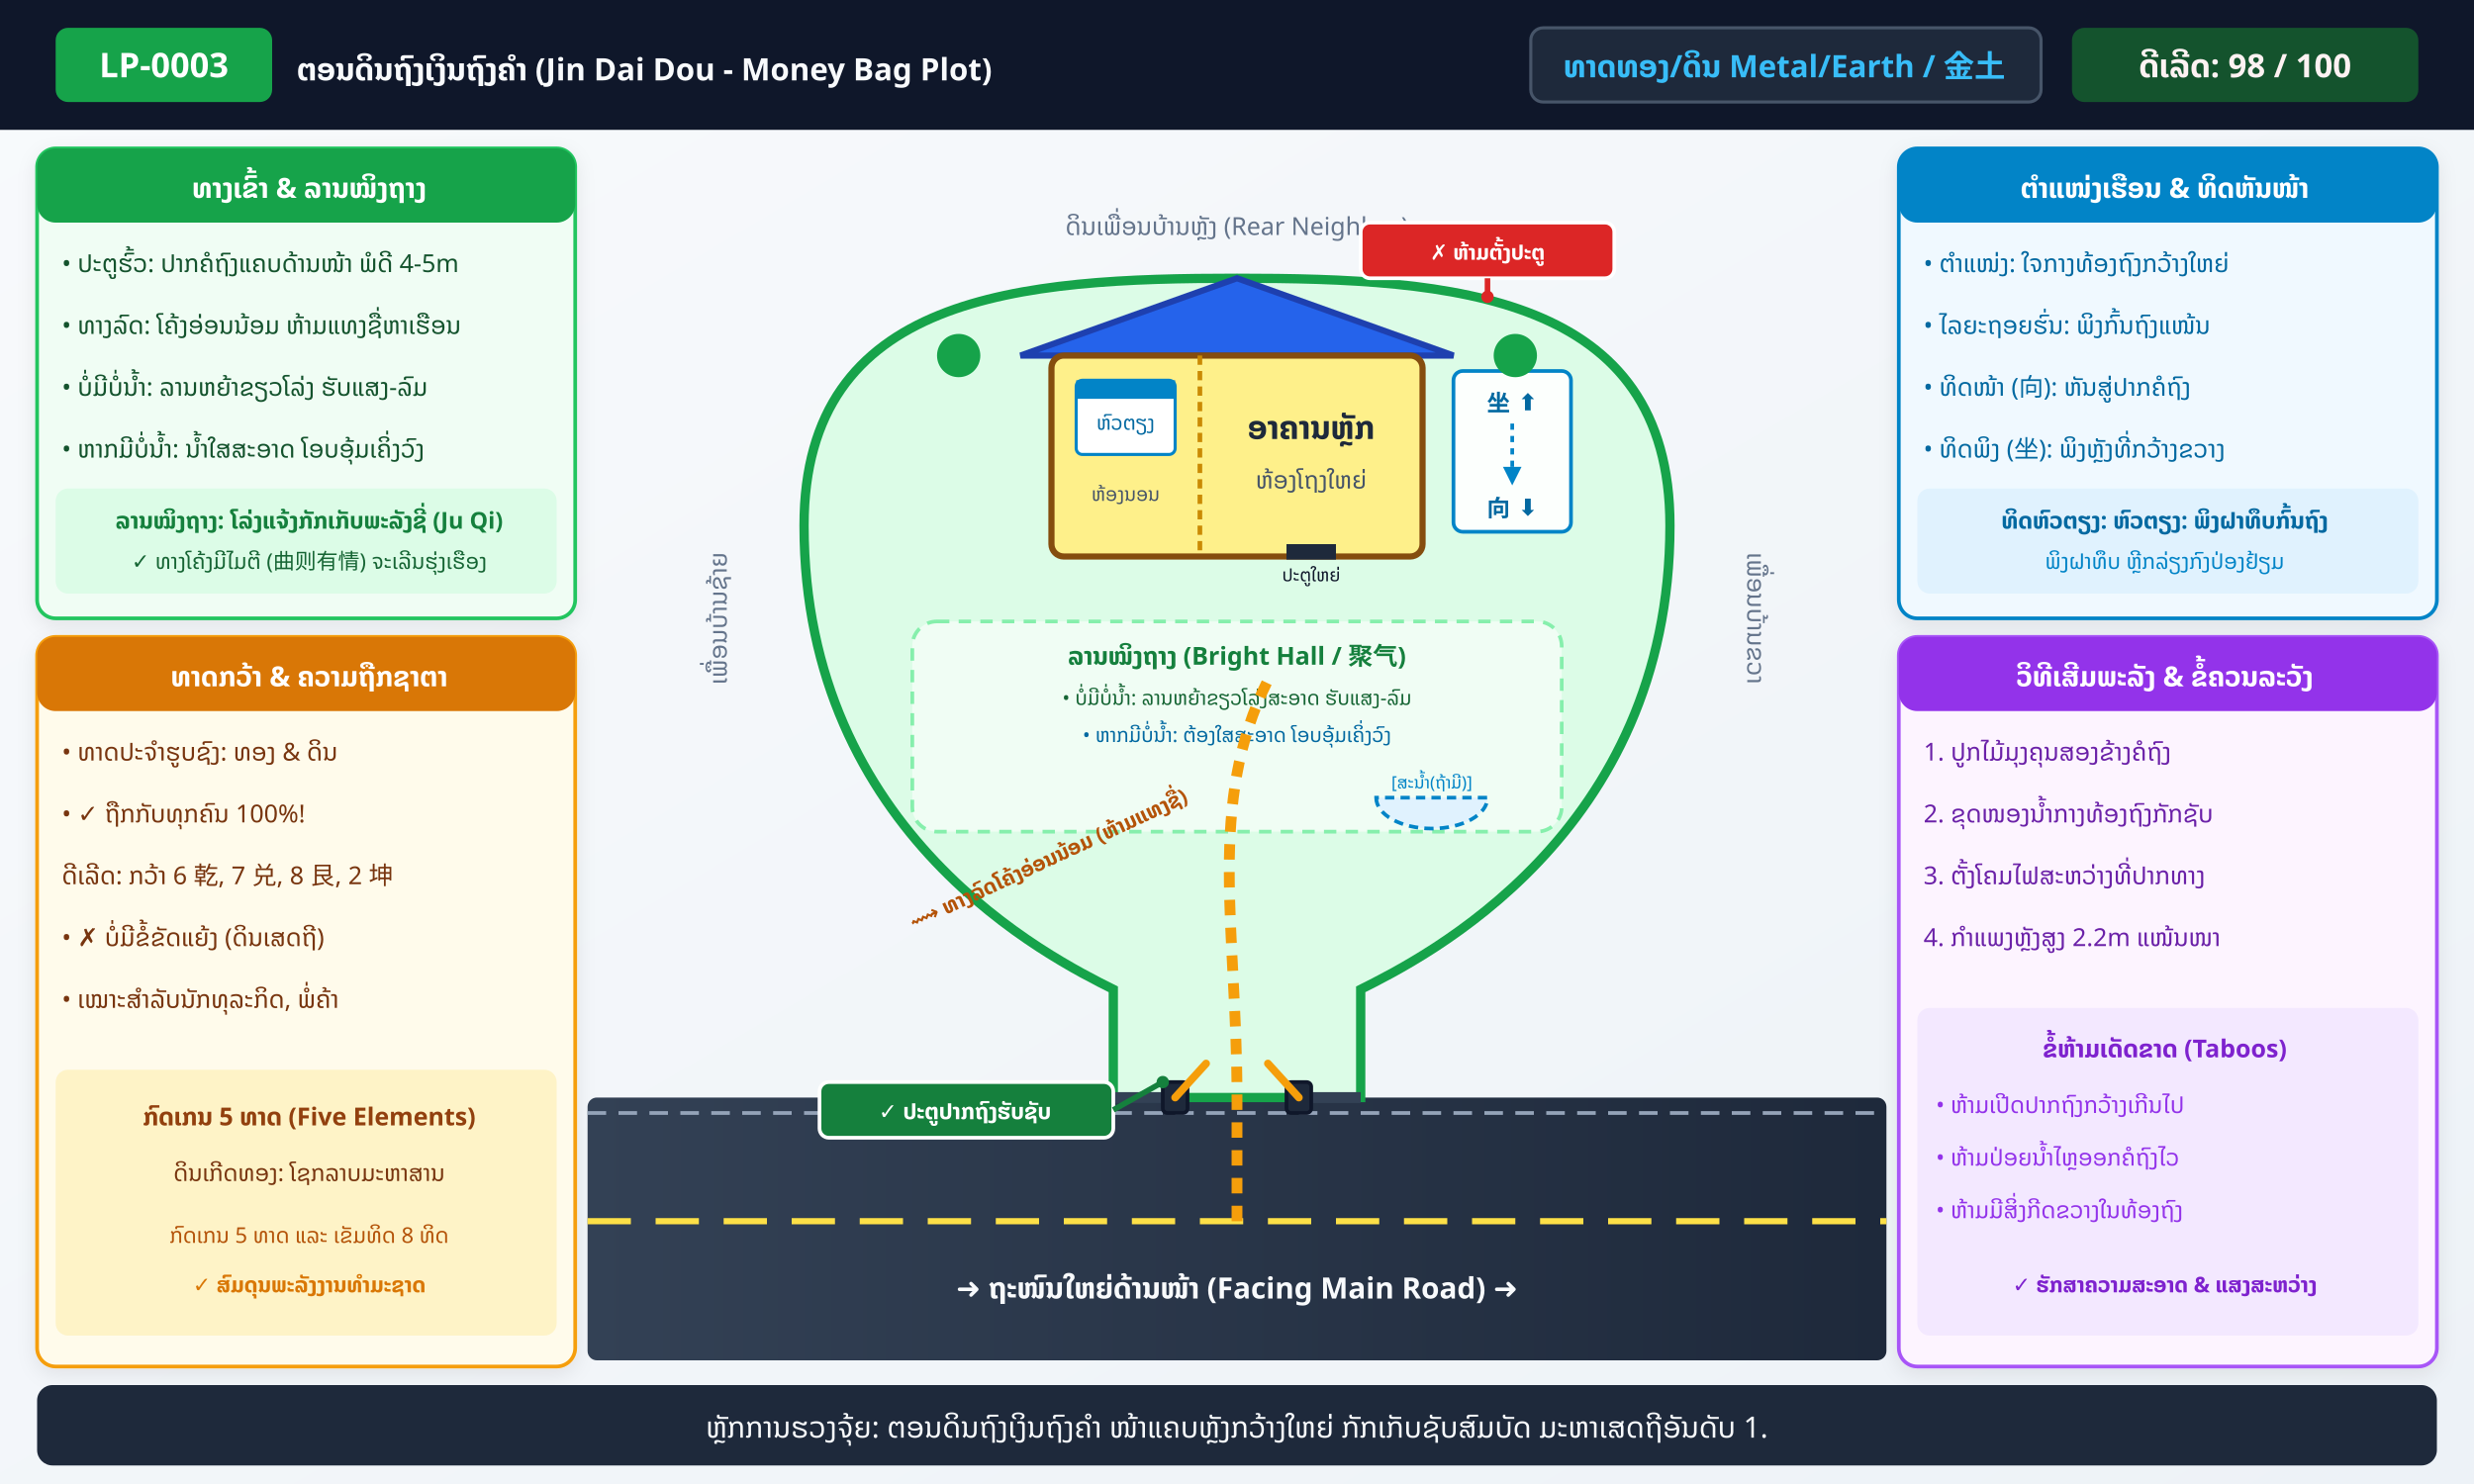
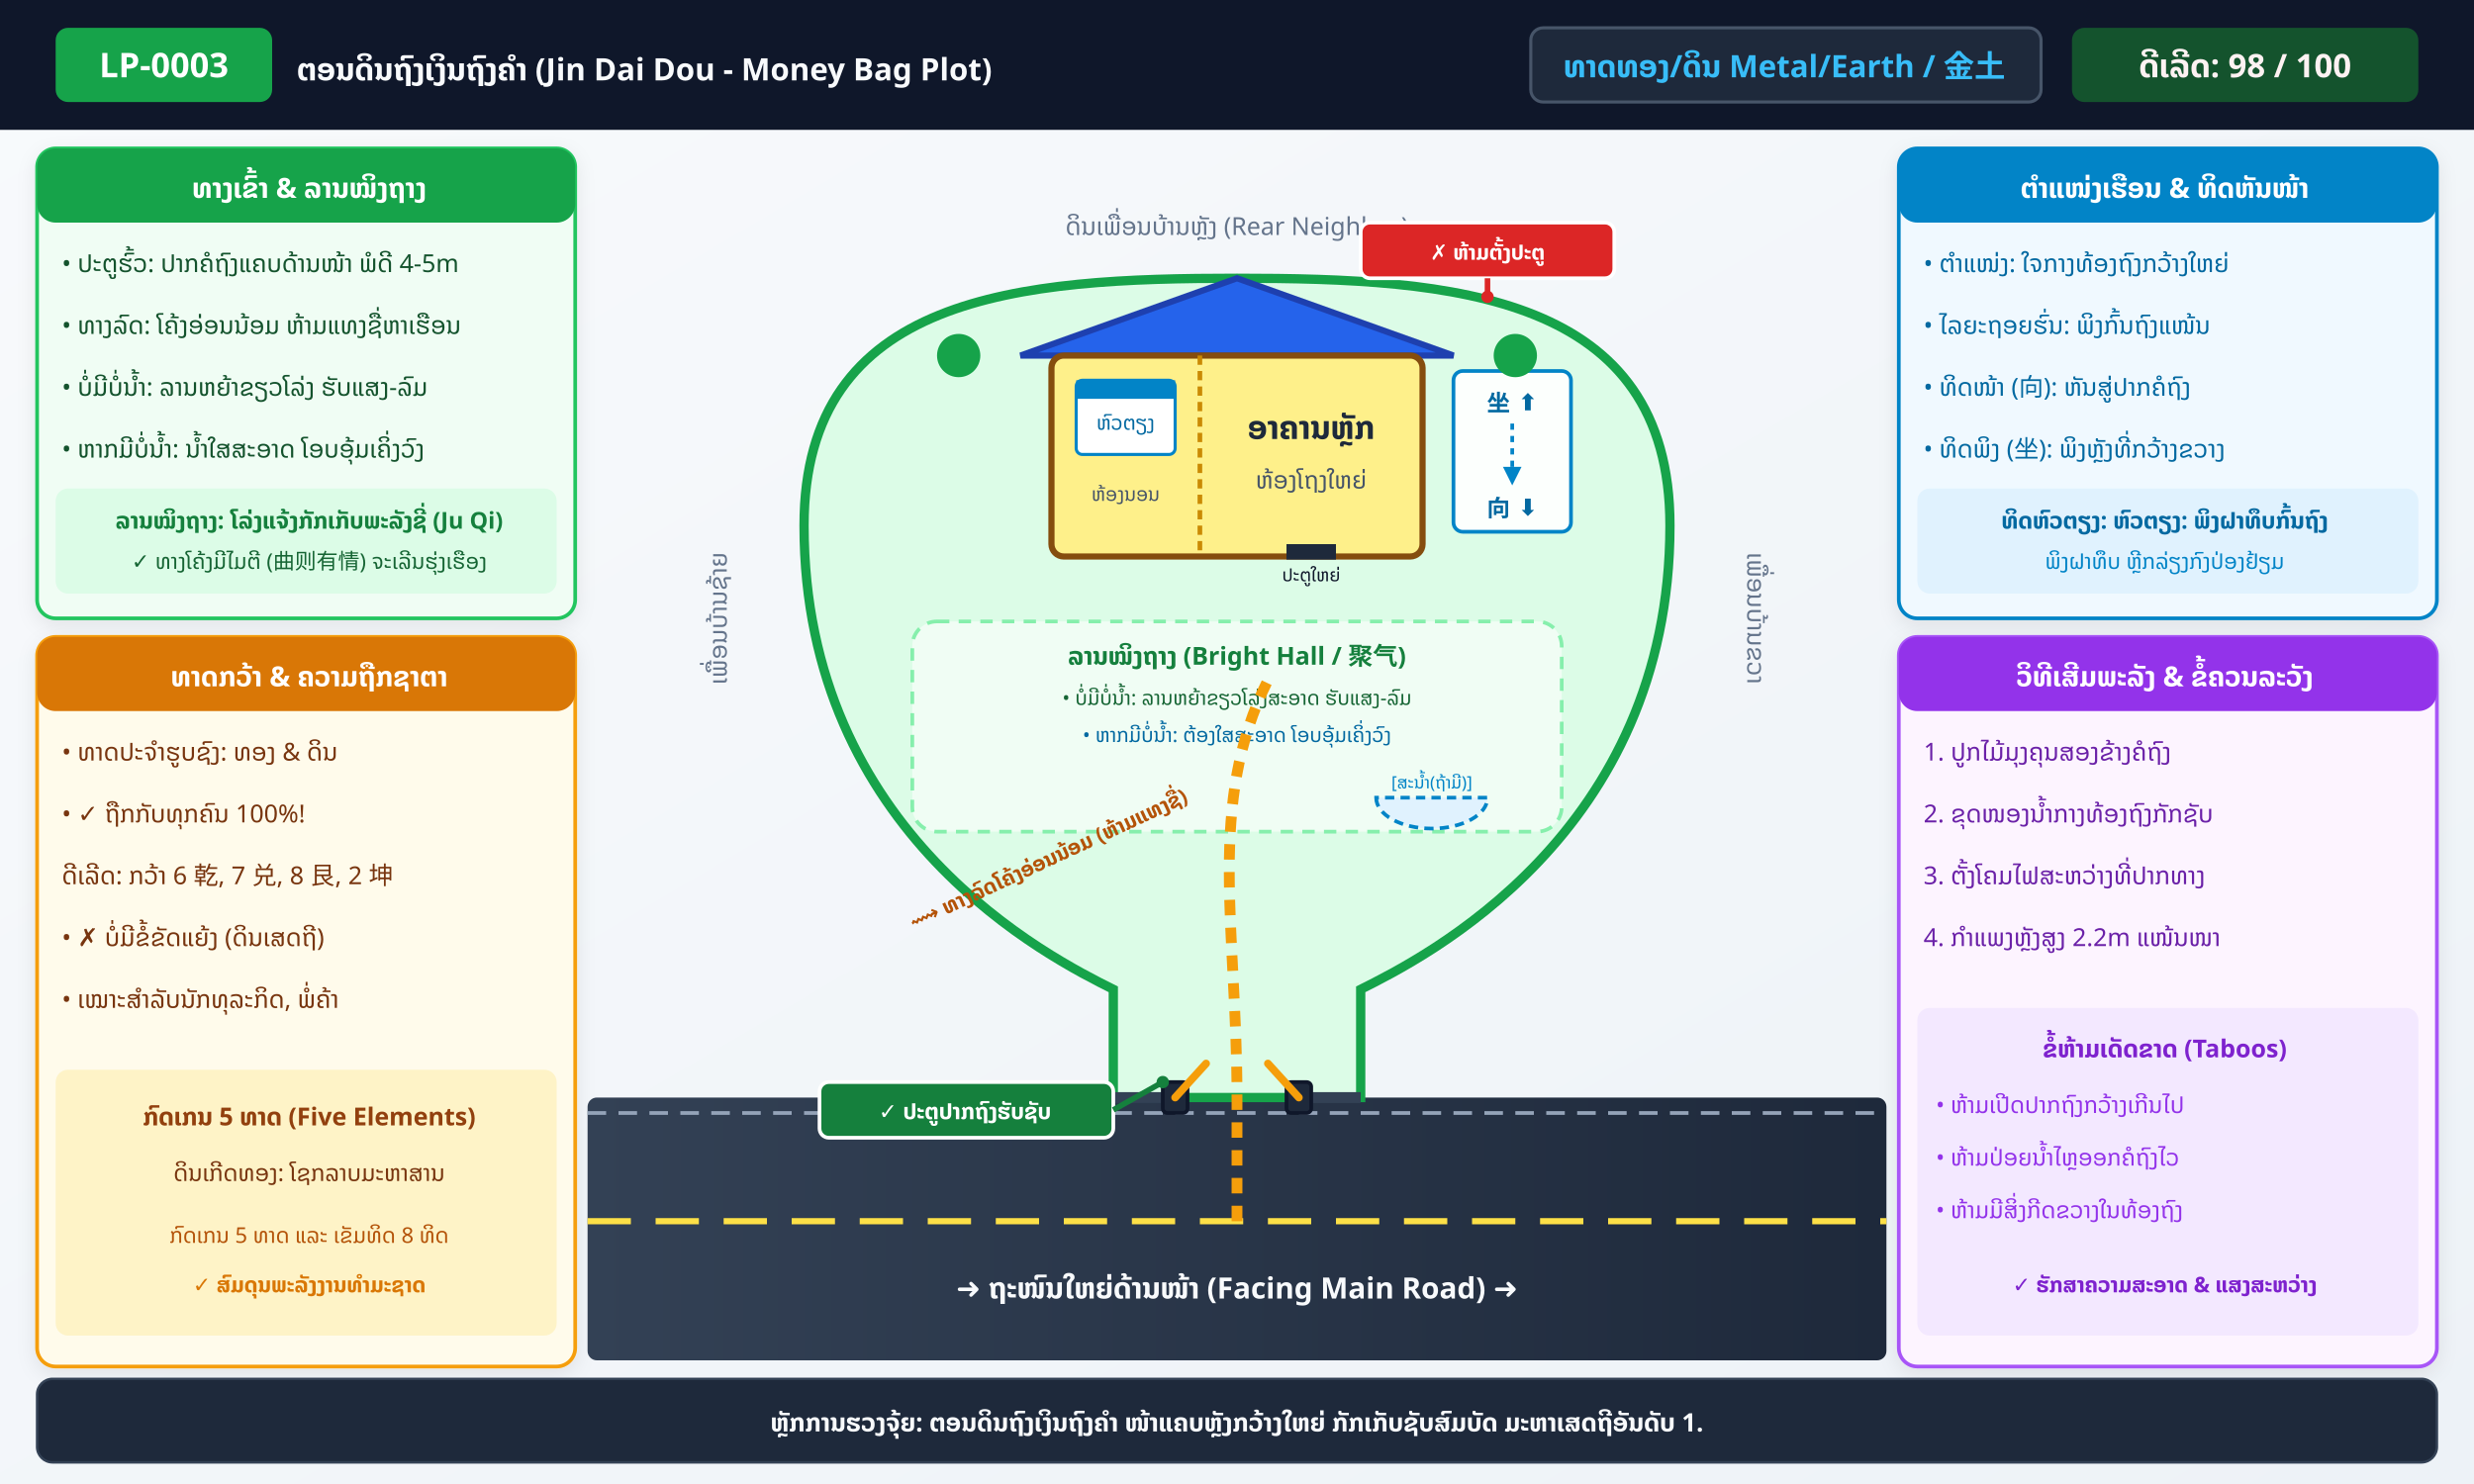
<svg xmlns="http://www.w3.org/2000/svg" viewBox="0 0 800 480" width="800" height="480">
  <defs>
    <linearGradient id="bgGrad" x1="0%" y1="0%" x2="100%" y2="100%">
      <stop offset="0%" stop-color="#F8FAFC" />
      <stop offset="100%" stop-color="#EDF2F7" />
    </linearGradient>
    <linearGradient id="roadGrad" x1="0%" y1="0%" x2="100%" y2="0%">
      <stop offset="0%" stop-color="#334155" />
      <stop offset="100%" stop-color="#1E293B" />
    </linearGradient>
    <filter id="shadow" x="-5%" y="-5%" width="110%" height="110%">
      <feDropShadow dx="0" dy="2" stdDeviation="3" flood-opacity="0.08" />
    </filter>
  </defs>
  <rect width="800" height="480" fill="url(#bgGrad)" />
  <rect x="0" y="0" width="800" height="42" fill="#0F172A" />
  <rect x="18" y="9" width="70" height="24" rx="4" fill="#16A34A" />
  <text x="53" y="25" font-family="'Segoe UI', sans-serif" font-weight="bold" font-size="11" fill="#FFFFFF" text-anchor="middle">LP-0003</text>
  <text x="96" y="26" font-family="'Noto Sans Lao', 'Segoe UI', sans-serif" font-weight="bold" font-size="10" fill="#F8FAFC">ຕອນດິນຖົງເງິນຖົງຄຳ (Jin Dai Dou - Money Bag Plot)</text>
  <rect x="495" y="9" width="165" height="24" rx="4" fill="#1E293B" stroke="#475569" stroke-width="1" />
  <text x="577" y="25" font-family="'Noto Sans Lao', 'Segoe UI', sans-serif" font-weight="bold" font-size="10" fill="#38BDF8" text-anchor="middle">ທາດທອງ/ດິນ Metal/Earth / 金土</text>
  <rect x="670" y="9" width="112" height="24" rx="4" fill="#14532D" />
  <text x="726" y="25" font-family="'Noto Sans Lao', 'Segoe UI', sans-serif" font-weight="bold" font-size="10.5" fill="#FEF2F2" text-anchor="middle">ດີເລີດ: 98 / 100</text>
  <rect x="12" y="48" width="174" height="152" rx="6" fill="#F0FDF4" stroke="#22C55E" stroke-width="1.2" filter="url(#shadow)" />
  <rect x="12" y="48" width="174" height="24" rx="6" fill="#16A34A" />
  <text x="100" y="64" font-family="'Noto Sans Lao', 'Segoe UI', sans-serif" font-weight="bold" font-size="9" fill="#FFFFFF" text-anchor="middle">ທາງເຂົ້າ &amp; ລານໝິງຖາງ</text>
  <text x="20" y="88" font-family="'Noto Sans Lao', 'Segoe UI', sans-serif" font-size="8" fill="#14532D">• ປະຕູຮົ້ວ: ປາກຄໍຖົງແຄບດ້ານໜ້າ ພໍດີ 4-5m</text>
  <text x="20" y="108" font-family="'Noto Sans Lao', 'Segoe UI', sans-serif" font-size="8" fill="#14532D">• ທາງລົດ: ໂຄ້ງອ່ອນນ້ອມ ຫ້າມແທງຊື່ຫາເຮືອນ</text>
  <text x="20" y="128" font-family="'Noto Sans Lao', 'Segoe UI', sans-serif" font-size="8" fill="#14532D">• ບໍ່ມີບໍ່ນ້ຳ: ລານຫຍ້າຂຽວໂລ່ງ ຮັບແສງ-ລົມ</text>
  <text x="20" y="148" font-family="'Noto Sans Lao', 'Segoe UI', sans-serif" font-size="8" fill="#14532D">• ຫາກມີບໍ່ນ້ຳ: ນ້ຳໃສສະອາດ ໂອບອຸ້ມເຄິ່ງວົງ</text>
  <rect x="18" y="158" width="162" height="34" rx="4" fill="#DCFCE7" />
  <text x="100" y="171" font-family="'Noto Sans Lao', 'Segoe UI', sans-serif" font-weight="bold" font-size="7.5" fill="#15803D" text-anchor="middle">ລານໝິງຖາງ: ໂລ່ງແຈ້ງກັກເກັບພະລັງຊີ່ (Ju Qi)</text>
  <text x="100" y="184" font-family="'Noto Sans Lao', 'Segoe UI', sans-serif" font-size="7" fill="#166534" text-anchor="middle">✓ ທາງໂຄ້ງມີໄມຕີ (曲则有情) ຈະເລີນຮຸ່ງເຮືອງ</text>
  <rect x="12" y="206" width="174" height="236" rx="6" fill="#FFFBEB" stroke="#F59E0B" stroke-width="1.2" filter="url(#shadow)" />
  <rect x="12" y="206" width="174" height="24" rx="6" fill="#D97706" />
  <text x="100" y="222" font-family="'Noto Sans Lao', 'Segoe UI', sans-serif" font-weight="bold" font-size="9" fill="#FFFFFF" text-anchor="middle">ທາດກວ້າ &amp; ຄວາມຖືກຊາຕາ</text>
  <text x="20" y="246" font-family="'Noto Sans Lao', 'Segoe UI', sans-serif" font-size="8" fill="#78350F">• ທາດປະຈຳຮູບຊົງ: ທອງ &amp; ດິນ</text>
  <text x="20" y="266" font-family="'Noto Sans Lao', 'Segoe UI', sans-serif" font-size="8" fill="#78350F">• ✓ ຖືກກັບທຸກຄົນ 100%!</text>
  <text x="20" y="286" font-family="'Noto Sans Lao', 'Segoe UI', sans-serif" font-size="8" fill="#78350F">ດີເລີດ: ກວ້າ 6 乾, 7 兑, 8 艮, 2 坤</text>
  <text x="20" y="306" font-family="'Noto Sans Lao', 'Segoe UI', sans-serif" font-size="8" fill="#78350F">• ✗ ບໍ່ມີຂໍ້ຂັດແຍ້ງ (ດິນເສດຖີ)</text>
  <text x="20" y="326" font-family="'Noto Sans Lao', 'Segoe UI', sans-serif" font-size="8" fill="#78350F">• ເໝາະສຳລັບນັກທຸລະກິດ, ພໍ່ຄ້າ</text>
  <rect x="18" y="346" width="162" height="86" rx="4" fill="#FEF3C7" />
  <text x="100" y="364" font-family="'Noto Sans Lao', 'Segoe UI', sans-serif" font-weight="bold" font-size="8" fill="#92400E" text-anchor="middle">ກົດເກນ 5 ທາດ (Five Elements)</text>
  <text x="100" y="382" font-family="'Noto Sans Lao', 'Segoe UI', sans-serif" font-size="7.5" fill="#78350F" text-anchor="middle">ດິນເກີດທອງ: ໂຊກລາບມະຫາສານ</text>
  <text x="100" y="402" font-family="'Noto Sans Lao', 'Segoe UI', sans-serif" font-size="7" fill="#B45309" text-anchor="middle">ກົດເກນ 5 ທາດ ແລະ ເຂັມທິດ 8 ທິດ</text>
  <text x="100" y="418" font-family="'Noto Sans Lao', 'Segoe UI', sans-serif" font-weight="bold" font-size="7" fill="#D97706" text-anchor="middle">✓ ສົມດຸນພະລັງງານທຳມະຊາດ</text>
  <rect x="614" y="48" width="174" height="152" rx="6" fill="#F0F9FF" stroke="#0284C7" stroke-width="1.2" filter="url(#shadow)" />
  <rect x="614" y="48" width="174" height="24" rx="6" fill="#0284C7" />
  <text x="700" y="64" font-family="'Noto Sans Lao', 'Segoe UI', sans-serif" font-weight="bold" font-size="9" fill="#FFFFFF" text-anchor="middle">ຕຳແໜ່ງເຮືອນ &amp; ທິດຫັນໜ້າ</text>
  <text x="622" y="88" font-family="'Noto Sans Lao', 'Segoe UI', sans-serif" font-size="8" fill="#0369A1">• ຕຳແໜ່ງ: ໃຈກາງທ້ອງຖົງກວ້າງໃຫຍ່</text>
  <text x="622" y="108" font-family="'Noto Sans Lao', 'Segoe UI', sans-serif" font-size="8" fill="#0369A1">• ໄລຍະຖອຍຮົ່ນ: ພິງກົ້ນຖົງແໜ້ນ</text>
  <text x="622" y="128" font-family="'Noto Sans Lao', 'Segoe UI', sans-serif" font-size="8" fill="#0369A1">• ທິດໜ້າ (向): ຫັນສູ່ປາກຄໍຖົງ</text>
  <text x="622" y="148" font-family="'Noto Sans Lao', 'Segoe UI', sans-serif" font-size="8" fill="#0369A1">• ທິດພິງ (坐): ພິງຫຼັງທີ່ກວ້າງຂວາງ</text>
  <rect x="620" y="158" width="162" height="34" rx="4" fill="#E0F2FE" />
  <text x="700" y="171" font-family="'Noto Sans Lao', 'Segoe UI', sans-serif" font-weight="bold" font-size="7.5" fill="#0369A1" text-anchor="middle">ທິດຫົວຕຽງ: ຫົວຕຽງ: ພິງຝາທຶບກົ້ນຖົງ</text>
  <text x="700" y="184" font-family="'Noto Sans Lao', 'Segoe UI', sans-serif" font-size="7" fill="#0284C7" text-anchor="middle">ພິງຝາທຶບ ຫຼີກລ່ຽງກົງປ່ອງຢ້ຽມ</text>
  <rect x="614" y="206" width="174" height="236" rx="6" fill="#FDF4FF" stroke="#A855F7" stroke-width="1.2" filter="url(#shadow)" />
  <rect x="614" y="206" width="174" height="24" rx="6" fill="#9333EA" />
  <text x="700" y="222" font-family="'Noto Sans Lao', 'Segoe UI', sans-serif" font-weight="bold" font-size="9" fill="#FFFFFF" text-anchor="middle">ວິທີເສີມພະລັງ &amp; ຂໍ້ຄວນລະວັງ</text>
  <text x="622" y="246" font-family="'Noto Sans Lao', 'Segoe UI', sans-serif" font-size="8" fill="#6B21A8">1. ປູກໄມ້ມຸງຄຸນສອງຂ້າງຄໍຖົງ</text>
  <text x="622" y="266" font-family="'Noto Sans Lao', 'Segoe UI', sans-serif" font-size="8" fill="#6B21A8">2. ຂຸດໜອງນ້ຳກາງທ້ອງຖົງກັກຊັບ</text>
  <text x="622" y="286" font-family="'Noto Sans Lao', 'Segoe UI', sans-serif" font-size="8" fill="#6B21A8">3. ຕັ້ງໂຄມໄຟສະຫວ່າງທີ່ປາກທາງ</text>
  <text x="622" y="306" font-family="'Noto Sans Lao', 'Segoe UI', sans-serif" font-size="8" fill="#6B21A8">4. ກຳແພງຫຼັງສູງ 2.2m ແໜ້ນໜາ</text>
  <rect x="620" y="326" width="162" height="106" rx="4" fill="#F3E8FF" />
  <text x="700" y="342" font-family="'Noto Sans Lao', 'Segoe UI', sans-serif" font-weight="bold" font-size="8" fill="#7E22CE" text-anchor="middle">ຂໍ້ຫ້າມເດັດຂາດ (Taboos)</text>
  <text x="626" y="360" font-family="'Noto Sans Lao', 'Segoe UI', sans-serif" font-size="7.5" fill="#9333EA">• ຫ້າມເປີດປາກຖົງກວ້າງເກີນໄປ</text>
  <text x="626" y="377" font-family="'Noto Sans Lao', 'Segoe UI', sans-serif" font-size="7.5" fill="#9333EA">• ຫ້າມປ່ອຍນ້ຳໄຫຼອອກຄໍຖົງໄວ</text>
  <text x="626" y="394" font-family="'Noto Sans Lao', 'Segoe UI', sans-serif" font-size="7.5" fill="#9333EA">• ຫ້າມມີສິ່ງກີດຂວາງໃນທ້ອງຖົງ</text>
  <text x="700" y="418" font-family="'Noto Sans Lao', 'Segoe UI', sans-serif" font-weight="bold" font-size="7" fill="#7E22CE" text-anchor="middle">✓ ຮັກສາຄວາມສະອາດ &amp; ແສງສະຫວ່າງ</text>
  <rect x="190" y="355" width="420" height="85" fill="url(#roadGrad)" rx="3" />
  <line x1="190" y1="395" x2="610" y2="395" stroke="#FDE047" stroke-width="2" stroke-dasharray="14,8" />
  <line x1="190" y1="360" x2="610" y2="360" stroke="#94A3B8" stroke-width="1.2" stroke-dasharray="6,4" />
  <text x="400" y="420" font-family="'Noto Sans Lao', 'Segoe UI', sans-serif" font-weight="bold" font-size="9.5" fill="#F8FAFC" text-anchor="middle">➜ ຖະໜົນໃຫຍ່ດ້ານໜ້າ (Facing Main Road) ➜</text>
  <g>
    <text x="400" y="76" font-family="'Noto Sans Lao', 'Segoe UI', sans-serif" font-size="8" fill="#64748B" text-anchor="middle">ດິນເພື່ອນບ້ານຫຼັງ (Rear Neighbor)</text>
    <text x="235" y="200" font-family="'Noto Sans Lao', 'Segoe UI', sans-serif" font-size="8" fill="#64748B" text-anchor="middle" transform="rotate(-90 235 200)">ເພື່ອນບ້ານຊ້າຍ</text>
    <text x="565" y="200" font-family="'Noto Sans Lao', 'Segoe UI', sans-serif" font-size="8" fill="#64748B" text-anchor="middle" transform="rotate(90 565 200)">ເພື່ອນບ້ານຂວາ</text>
    <path d="M 360 355 L 360 320 C 340 310 260 270 260 170 C 260 95 330 90 400 90 C 470 90 540 95 540 170 C 540 270 460 310 440 320 L 440 355 Z" fill="#DCFCE7" stroke="#16A34A" stroke-width="3" />
    <polygon points="330,115 400,90 470,115" fill="#2563EB" stroke="#1E40AF" stroke-width="2" />
    <rect x="340" y="115" width="120" height="65" fill="#FEF08A" stroke="#854D0E" stroke-width="2" rx="4" />
    <line x1="388" y1="115" x2="388" y2="180" stroke="#CA8A04" stroke-width="1.5" stroke-dasharray="3,2" />
    <rect x="348" y="123" width="32" height="24" rx="2" fill="#FFFFFF" stroke="#0284C7" stroke-width="1" />
    <rect x="348" y="123" width="32" height="6" fill="#0284C7" />
    <text x="364" y="139" font-family="'Noto Sans Lao', 'Segoe UI', sans-serif" font-size="6.5" fill="#0369A1" text-anchor="middle">ຫົວຕຽງ</text>
    <text x="364" y="162" font-family="'Noto Sans Lao', 'Segoe UI', sans-serif" font-size="6.2" fill="#475569" text-anchor="middle">ຫ້ອງນອນ</text>
    <text x="424" y="142" font-family="'Noto Sans Lao', 'Segoe UI', sans-serif" font-weight="bold" font-size="10.5" fill="#1E293B" text-anchor="middle">ອາຄານຫຼັກ</text>
    <text x="424" y="158" font-family="'Noto Sans Lao', 'Segoe UI', sans-serif" font-size="7.8" fill="#475569" text-anchor="middle">ຫ້ອງໂຖງໃຫຍ່</text>
    <rect x="416" y="176" width="16" height="5" fill="#1E293B" />
    <text x="424" y="188" font-family="'Noto Sans Lao', 'Segoe UI', sans-serif" font-size="5.8" fill="#0F172A" text-anchor="middle">ປະຕູໃຫຍ່</text>
    <g transform="translate(470, 120)">
      <rect x="0" y="0" width="38" height="52" rx="3" fill="#FFFFFF" fill-opacity="0.92" stroke="#0284C7" stroke-width="1.2" />
      <text x="19" y="13" font-family="'Segoe UI', sans-serif" font-weight="bold" font-size="7.5" fill="#0369A1" text-anchor="middle">坐 ⬆</text>
      <line x1="19" y1="17" x2="19" y2="35" stroke="#0284C7" stroke-width="1.2" stroke-dasharray="2,2" />
      <polygon points="19,37 16,31 22,31" fill="#0284C7" />
      <text x="19" y="47" font-family="'Segoe UI', sans-serif" font-weight="bold" font-size="7.5" fill="#0369A1" text-anchor="middle">向 ⬇</text>
    </g>
    <rect x="295" y="201" width="210" height="68" rx="8" fill="#F0FDF4" stroke="#86EFAC" stroke-width="1.2" stroke-dasharray="4,3" />
    <text x="400" y="215" font-family="'Noto Sans Lao', 'Segoe UI', sans-serif" font-weight="bold" font-size="8" fill="#15803D" text-anchor="middle">ລານໝິງຖາງ (Bright Hall / 聚气)</text>
    <text x="400" y="228" font-family="'Noto Sans Lao', 'Segoe UI', sans-serif" font-size="6.5" fill="#166534" text-anchor="middle">• ບໍ່ມີບໍ່ນ້ຳ: ລານຫຍ້າຂຽວໂລ່ງສະອາດ ຮັບແສງ-ລົມ</text>
    <text x="400" y="240" font-family="'Noto Sans Lao', 'Segoe UI', sans-serif" font-size="6.5" fill="#0369A1" text-anchor="middle">• ຫາກມີບໍ່ນ້ຳ: ຕ້ອງໃສສະອາດ ໂອບອຸ້ມເຄິ່ງວົງ</text>
    <path d="M 445 258 A 18 10 0 0 0 481 258 Z" fill="#E0F2FE" stroke="#0284C7" stroke-width="1.2" stroke-dasharray="3,2" />
    <text x="463" y="255" font-family="'Noto Sans Lao', 'Segoe UI', sans-serif" font-size="5.5" fill="#0284C7" text-anchor="middle">[ສະນ້ຳ(ຖ້າມີ)]</text>
    <line x1="360" y1="355" x2="380" y2="355" stroke="#334155" stroke-width="3.5" />
    <line x1="420" y1="355" x2="440" y2="355" stroke="#334155" stroke-width="3.5" />
    <rect x="376" y="350" width="8" height="10" rx="1.5" fill="#1E293B" stroke="#0F172A" stroke-width="1.2" />
    <rect x="416" y="350" width="8" height="10" rx="1.5" fill="#1E293B" stroke="#0F172A" stroke-width="1.2" />
    <line x1="380" y1="355" x2="390" y2="344" stroke="#F59E0B" stroke-width="2.5" stroke-linecap="round" />
    <line x1="420" y1="355" x2="410" y2="344" stroke="#F59E0B" stroke-width="2.5" stroke-linecap="round" />
    <path d="M 400 395 L 400 355 C 400 300 390 260 410 220" fill="none" stroke="#F59E0B" stroke-width="3.5" stroke-dasharray="5,4" />
    <text x="340" y="280" font-family="'Noto Sans Lao', 'Segoe UI', sans-serif" font-weight="bold" font-size="6.8" fill="#B45309" text-anchor="middle" transform="rotate(-25 340 280)">⟿ ທາງລົດໂຄ້ງອ່ອນນ້ອມ (ຫ້າມແທງຊື່)</text>
    <g transform="translate(265, 350)">
      <rect x="0" y="0" width="95" height="18" rx="3" fill="#15803D" stroke="#FFFFFF" stroke-width="1.2" />
      <text x="47" y="12" font-family="'Noto Sans Lao', 'Segoe UI', sans-serif" font-weight="bold" font-size="7.2" fill="#FFFFFF" text-anchor="middle">✓ ປະຕູປາກຖົງຮັບຊັບ</text>
      <line x1="95" y1="9" x2="111" y2="0" stroke="#15803D" stroke-width="1.8" />
      <circle cx="111" cy="0" r="2" fill="#15803D" />
    </g>
    <g transform="translate(440, 72)">
      <rect x="0" y="0" width="82" height="18" rx="3" fill="#DC2626" stroke="#FFFFFF" stroke-width="1.2" />
      <text x="41" y="12" font-family="'Noto Sans Lao', 'Segoe UI', sans-serif" font-weight="bold" font-size="6.8" fill="#FFFFFF" text-anchor="middle">✗ ຫ້າມຕັ້ງປະຕູ</text>
      <line x1="41" y1="18" x2="41" y2="24" stroke="#DC2626" stroke-width="1.8" />
      <circle cx="41" cy="24" r="2" fill="#DC2626" />
    </g>
    <circle cx="310" cy="115" r="7" fill="#16A34A" />
    <circle cx="490" cy="115" r="7" fill="#16A34A" />
  </g>
-   <rect x="12" y="448" width="776" height="26" rx="5" fill="#1E293B" />
-   <text x="400" y="465" font-family="'Noto Sans Lao', 'Segoe UI', sans-serif" font-size="9.5" fill="#F8FAFC" text-anchor="middle">ຫຼັກການຮວງຈຸ້ຍ: ຕອນດິນຖົງເງິນຖົງຄຳ ໜ້າແຄບຫຼັງກວ້າງໃຫຍ່ ກັກເກັບຊັບສົມບັດ ມະຫາເສດຖີອັນດັບ 1.</text>
+   <rect x="12" y="446" width="776" height="27" rx="5" fill="#1E293B" stroke="#334155" stroke-width="0.8" />
+   <text x="400" y="463" font-family="'Noto Sans Lao', 'Segoe UI', sans-serif" font-weight="bold" font-size="8.2" fill="#F8FAFC" text-anchor="middle">ຫຼັກການຮວງຈຸ້ຍ: ຕອນດິນຖົງເງິນຖົງຄຳ ໜ້າແຄບຫຼັງກວ້າງໃຫຍ່ ກັກເກັບຊັບສົມບັດ ມະຫາເສດຖີອັນດັບ 1.</text>
</svg>
